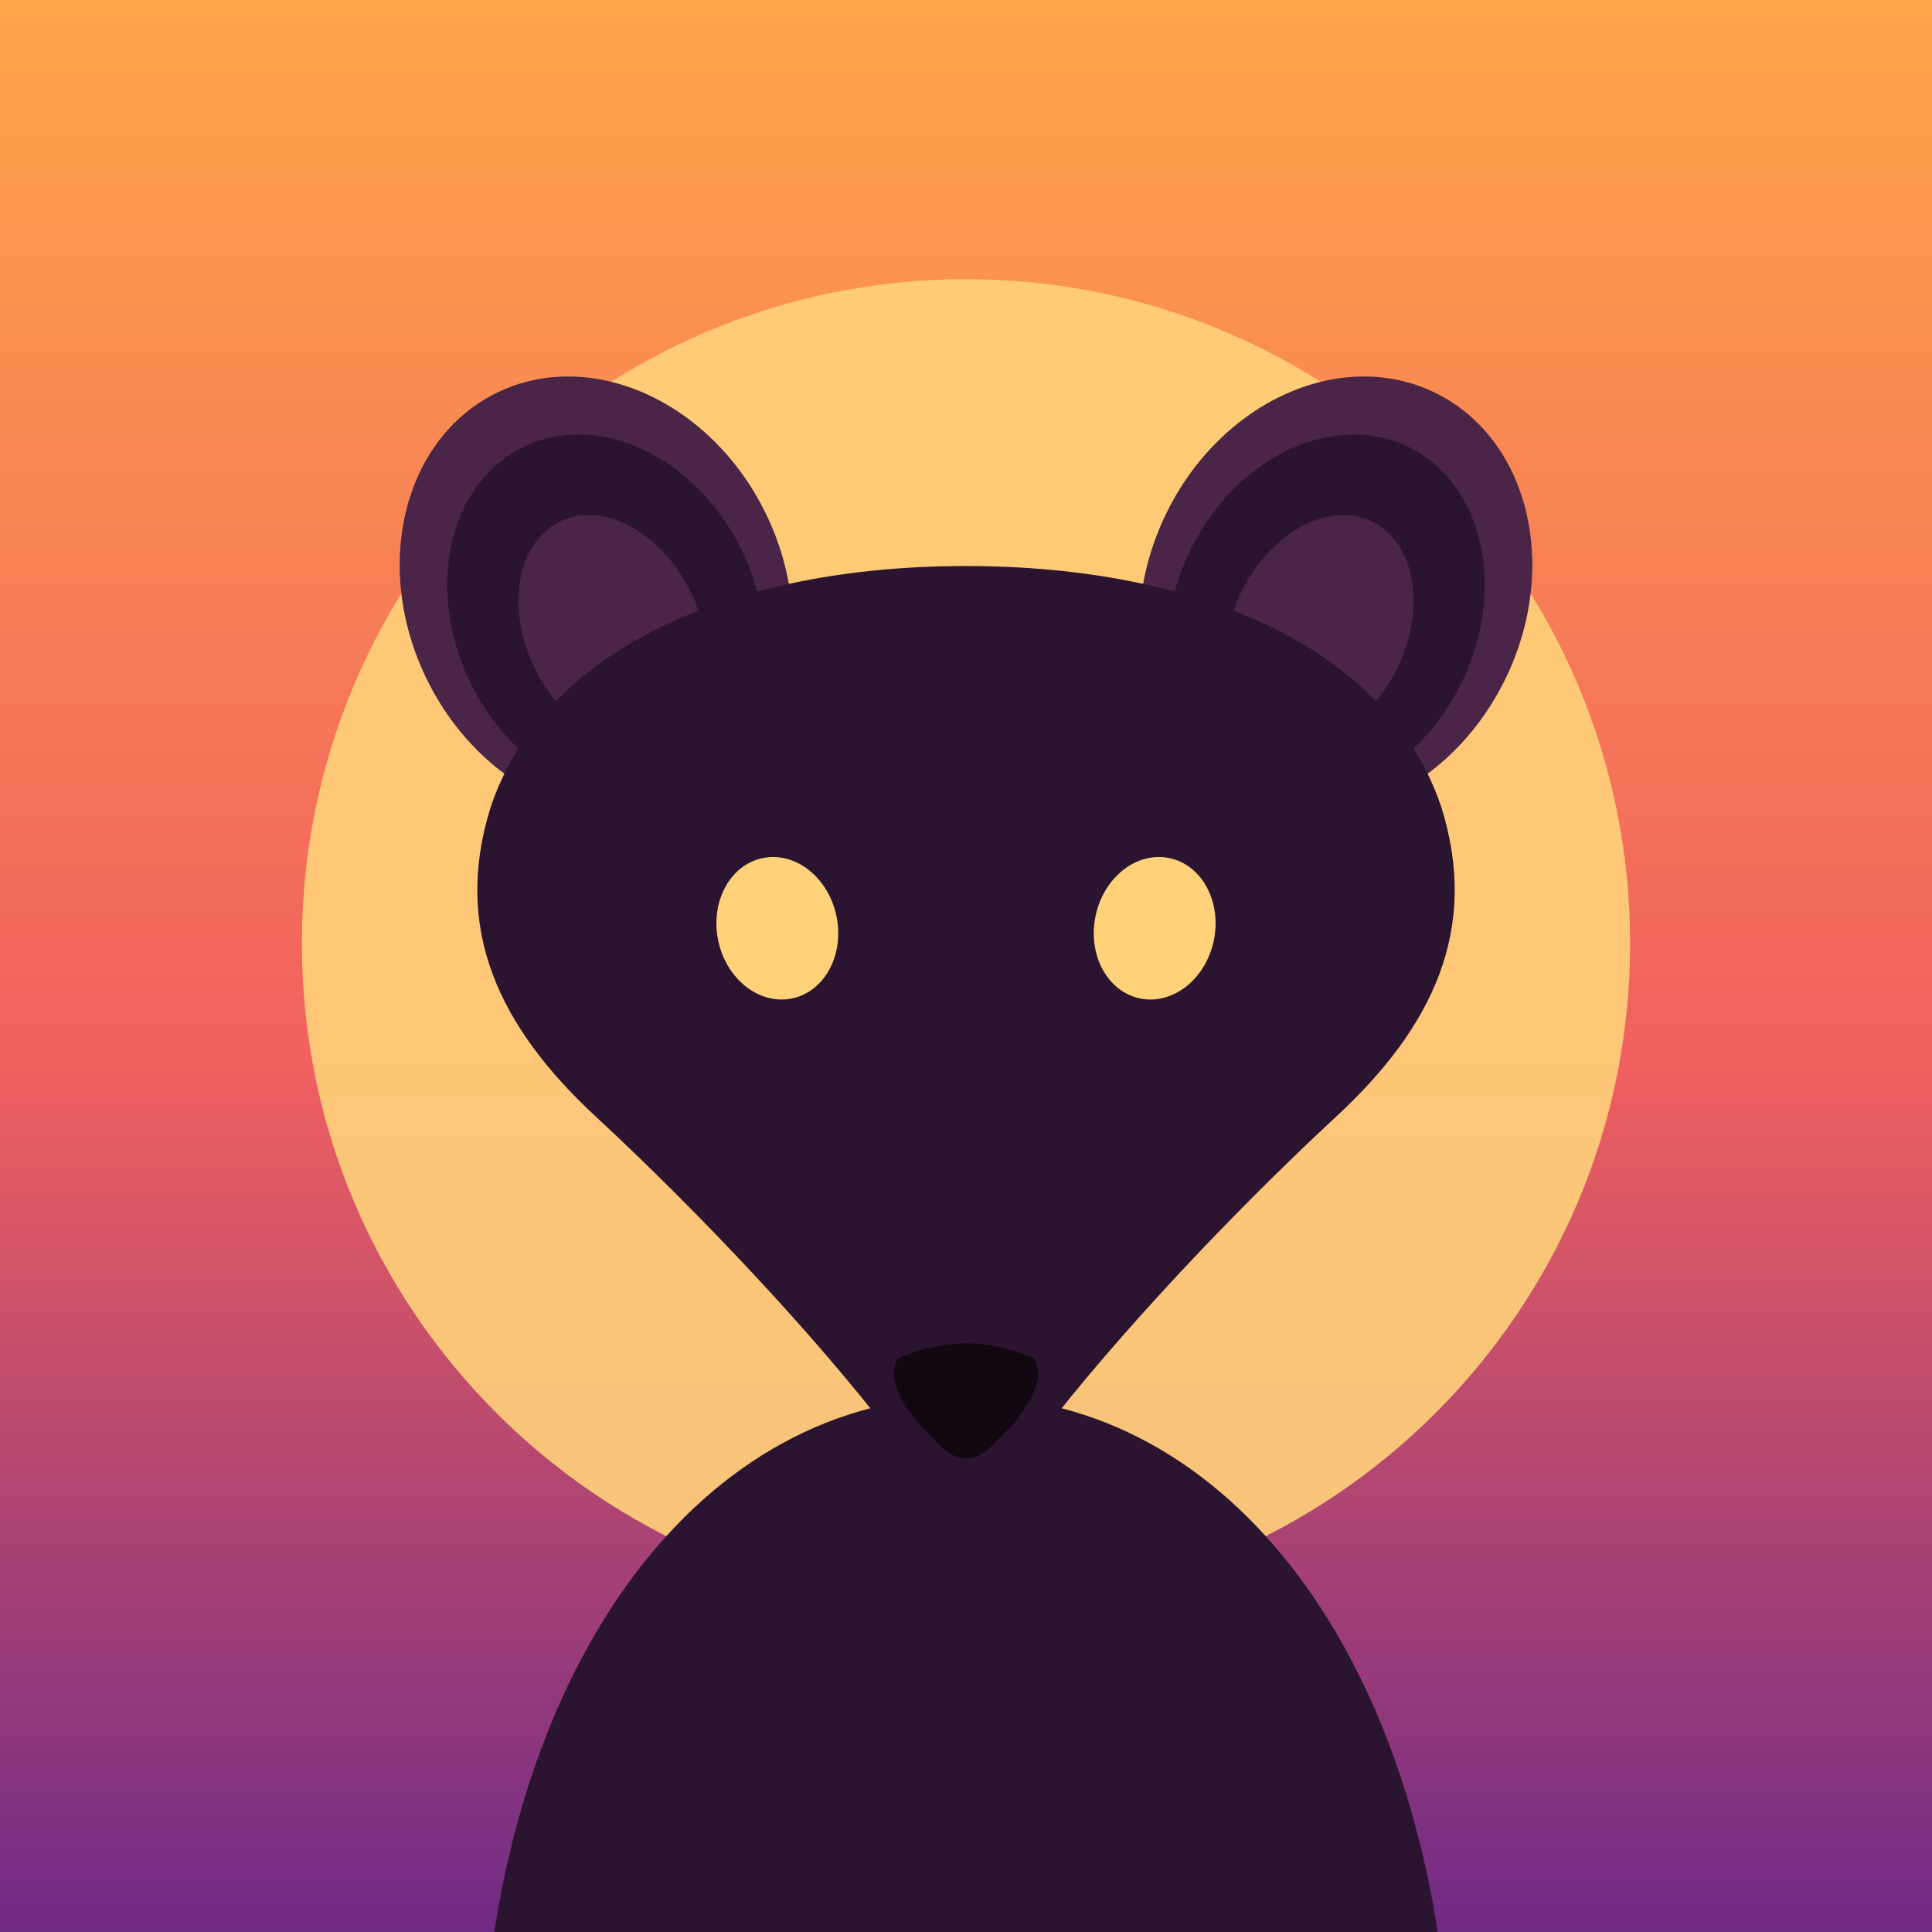
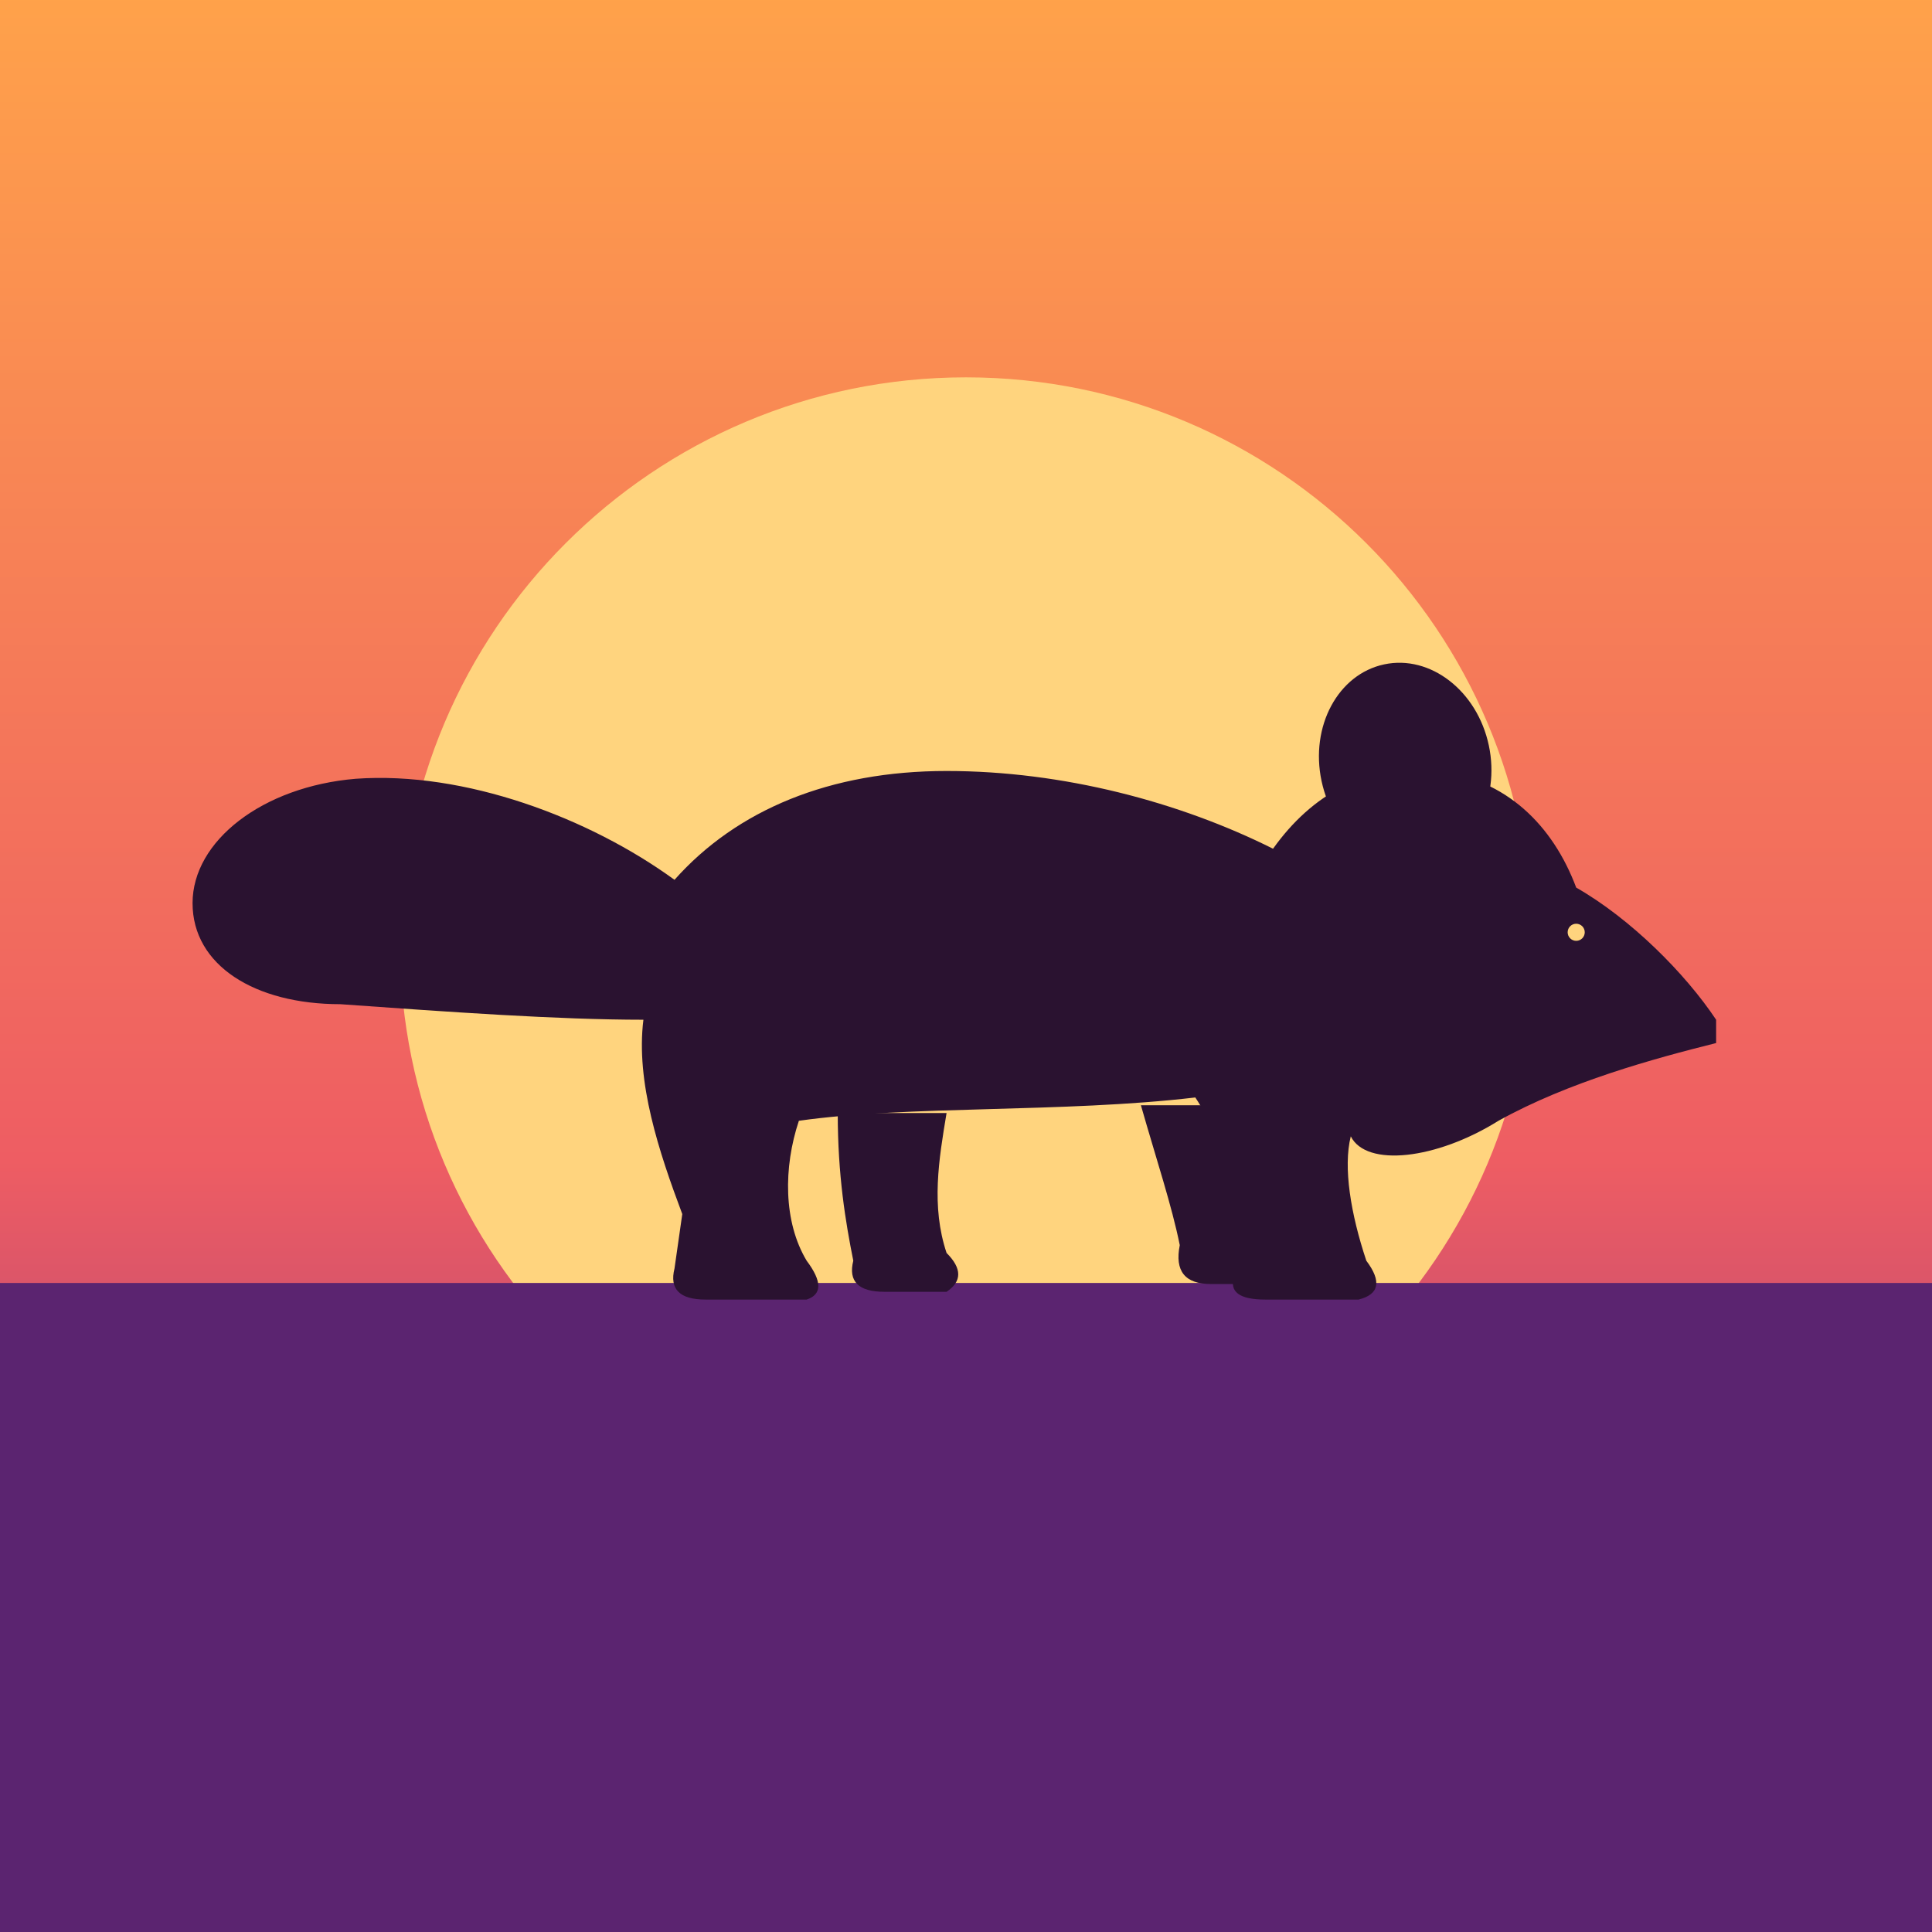
<svg xmlns="http://www.w3.org/2000/svg" viewBox="0 0 512 512">
  <defs>
    <linearGradient id="dusk" x1="0" y1="0" x2="0" y2="1">
-       <stop stop-color="#FFA64A" />
-       <stop offset=".55" stop-color="#F0605F" />
-       <stop offset="1" stop-color="#6E2A86" />
+       <stop stop-color="#FFA24A" />
+       <stop offset=".6" stop-color="#EE5D63" />
+       <stop offset="1" stop-color="#7A2C88" />
    </linearGradient>
  </defs>
  <rect width="512" height="512" fill="url(#dusk)" />
-   <circle cx="256" cy="250" r="176" fill="#FFD27A" opacity=".9" />
-   <path d="M128 540C134 440 186 370 256 370C326 370 378 440 384 540Z" fill="#2B1430" />
-   <g transform="rotate(-26 158 158)">
-     <ellipse cx="158" cy="158" rx="50" ry="60" fill="#4A2547" />
-     <ellipse cx="158" cy="164" rx="40" ry="50" fill="#2B1430" />
-     <ellipse cx="158" cy="168" rx="23" ry="32" fill="#4A2547" />
+   <circle cx="256" cy="250" r="150" fill="#FFD47E" />
+   <path d="M0 340H512V512H0Z" fill="#5B2470" />
+   <g transform="translate(256 262) scale(1.03) translate(-237 -222)">
+     <path d="M204 254C204 270 206 282 208 292Q206 300 216 300L232 300Q238 296 232 290C228 278 230 266 232 254ZM282 252C286 266 290 278 292 288Q290 298 300 298L314 298Q320 294 314 288C312 276 312 264 314 252Z" fill="#2A1230" />
+     <ellipse cx="350" cy="164" rx="22" ry="26" transform="rotate(-12 350 164)" fill="#2A1230" />
+     <path d="M430 230C422 218 408 204 394 196C388 180 376 168 358 166C340 164 326 172 316 186C292 174 262 166 232 166C202 166 178 176 162 194C140 178 108 166 80 168C56 170 38 184 38 200C38 216 54 226 76 226C104 228 132 230 154 230C152 246 158 264 164 280L162 294Q160 302 170 302L196 302Q202 300 196 292C190 282 190 268 194 256C222 252 262 254 296 250C304 262 306 276 308 290L306 296Q304 302 314 302L338 302Q346 300 340 292C336 280 334 268 336 260C340 268 358 266 374 256C392 246 414 240 430 236Z" fill="#2A1230" />
+     <circle cx="394" cy="207.5" r="2.2" fill="#FFD47E" />
  </g>
-   <g transform="rotate(26 354 158)">
-     <ellipse cx="354" cy="158" rx="50" ry="60" fill="#4A2547" />
-     <ellipse cx="354" cy="164" rx="40" ry="50" fill="#2B1430" />
-     <ellipse cx="354" cy="168" rx="23" ry="32" fill="#4A2547" />
-   </g>
-   <path d="M256 150C318 150 368 172 382 214C392 246 380 272 354 296C326 322 296 354 276 380Q256 404 236 380C216 354 186 322 158 296C132 272 120 246 130 214C144 172 194 150 256 150Z" fill="#2B1430" />
-   <ellipse cx="206" cy="246" rx="16" ry="19" transform="rotate(-12 206 246)" fill="#FFD27A" />
-   <ellipse cx="306" cy="246" rx="16" ry="19" transform="rotate(12 306 246)" fill="#FFD27A" />
-   <path d="M238 360Q256 352 274 360Q278 366 268 378L262 384Q256 389 250 384L244 378Q234 366 238 360Z" fill="#120812" />
</svg>
